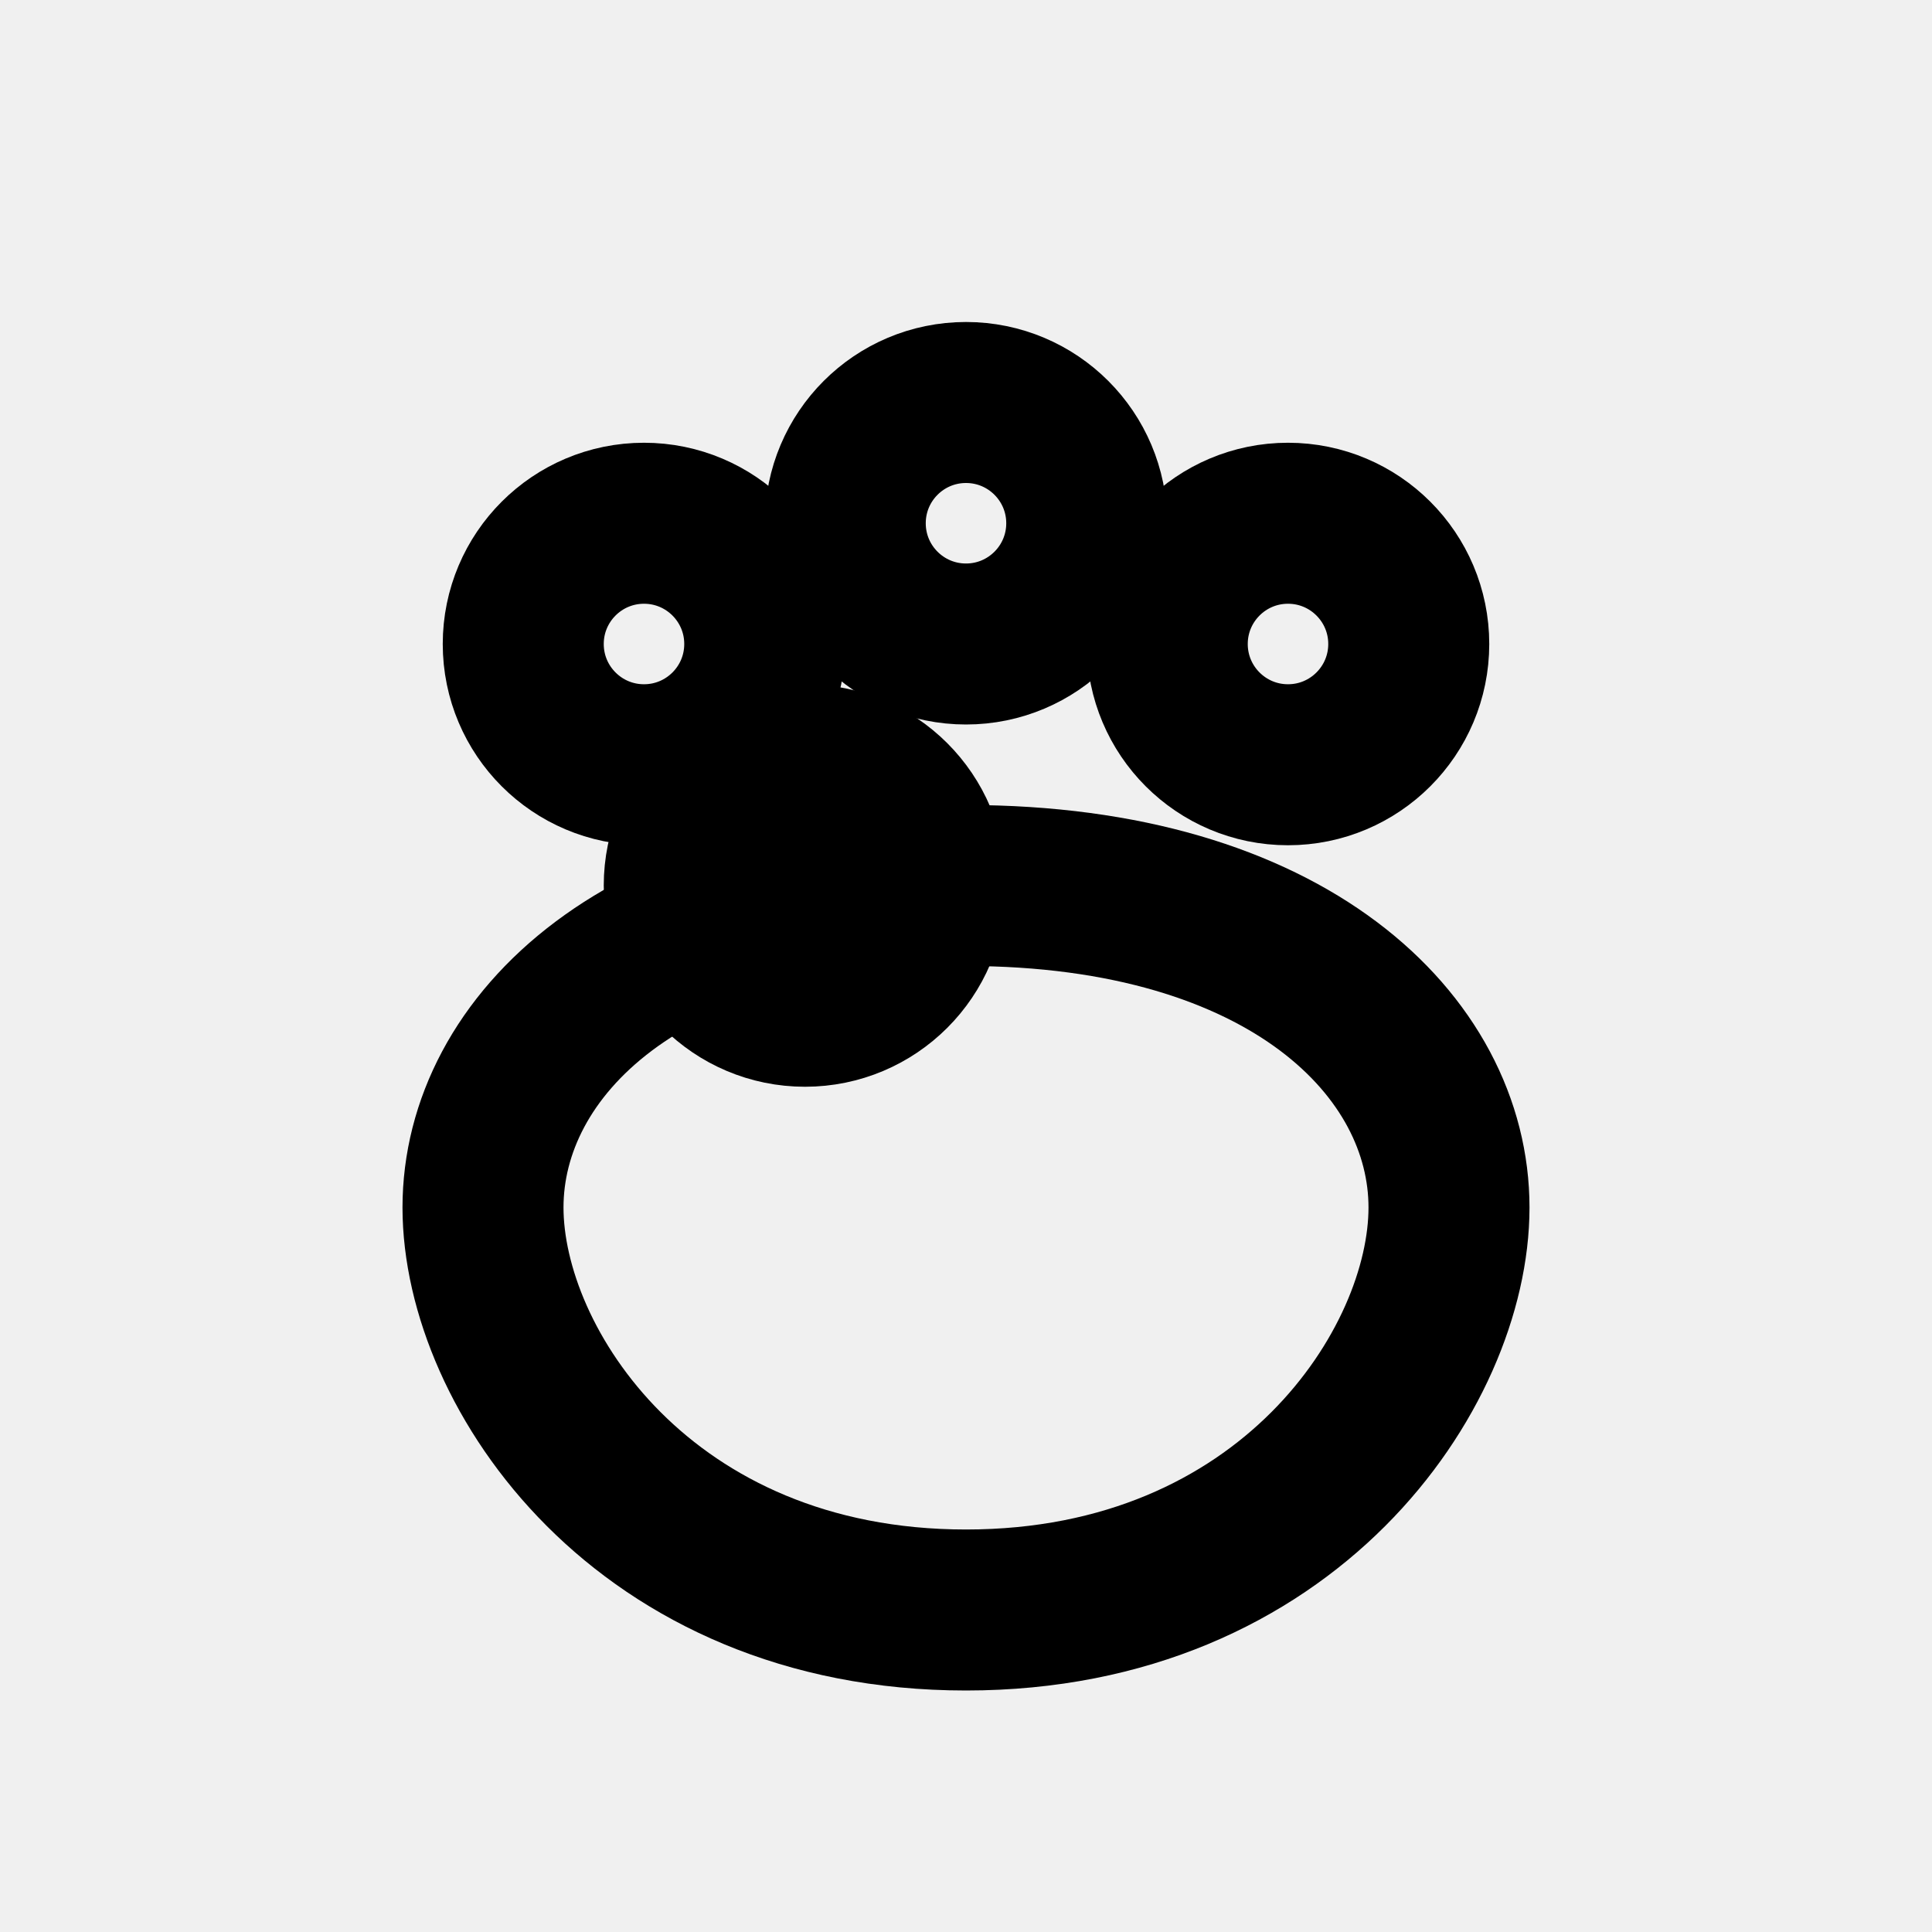
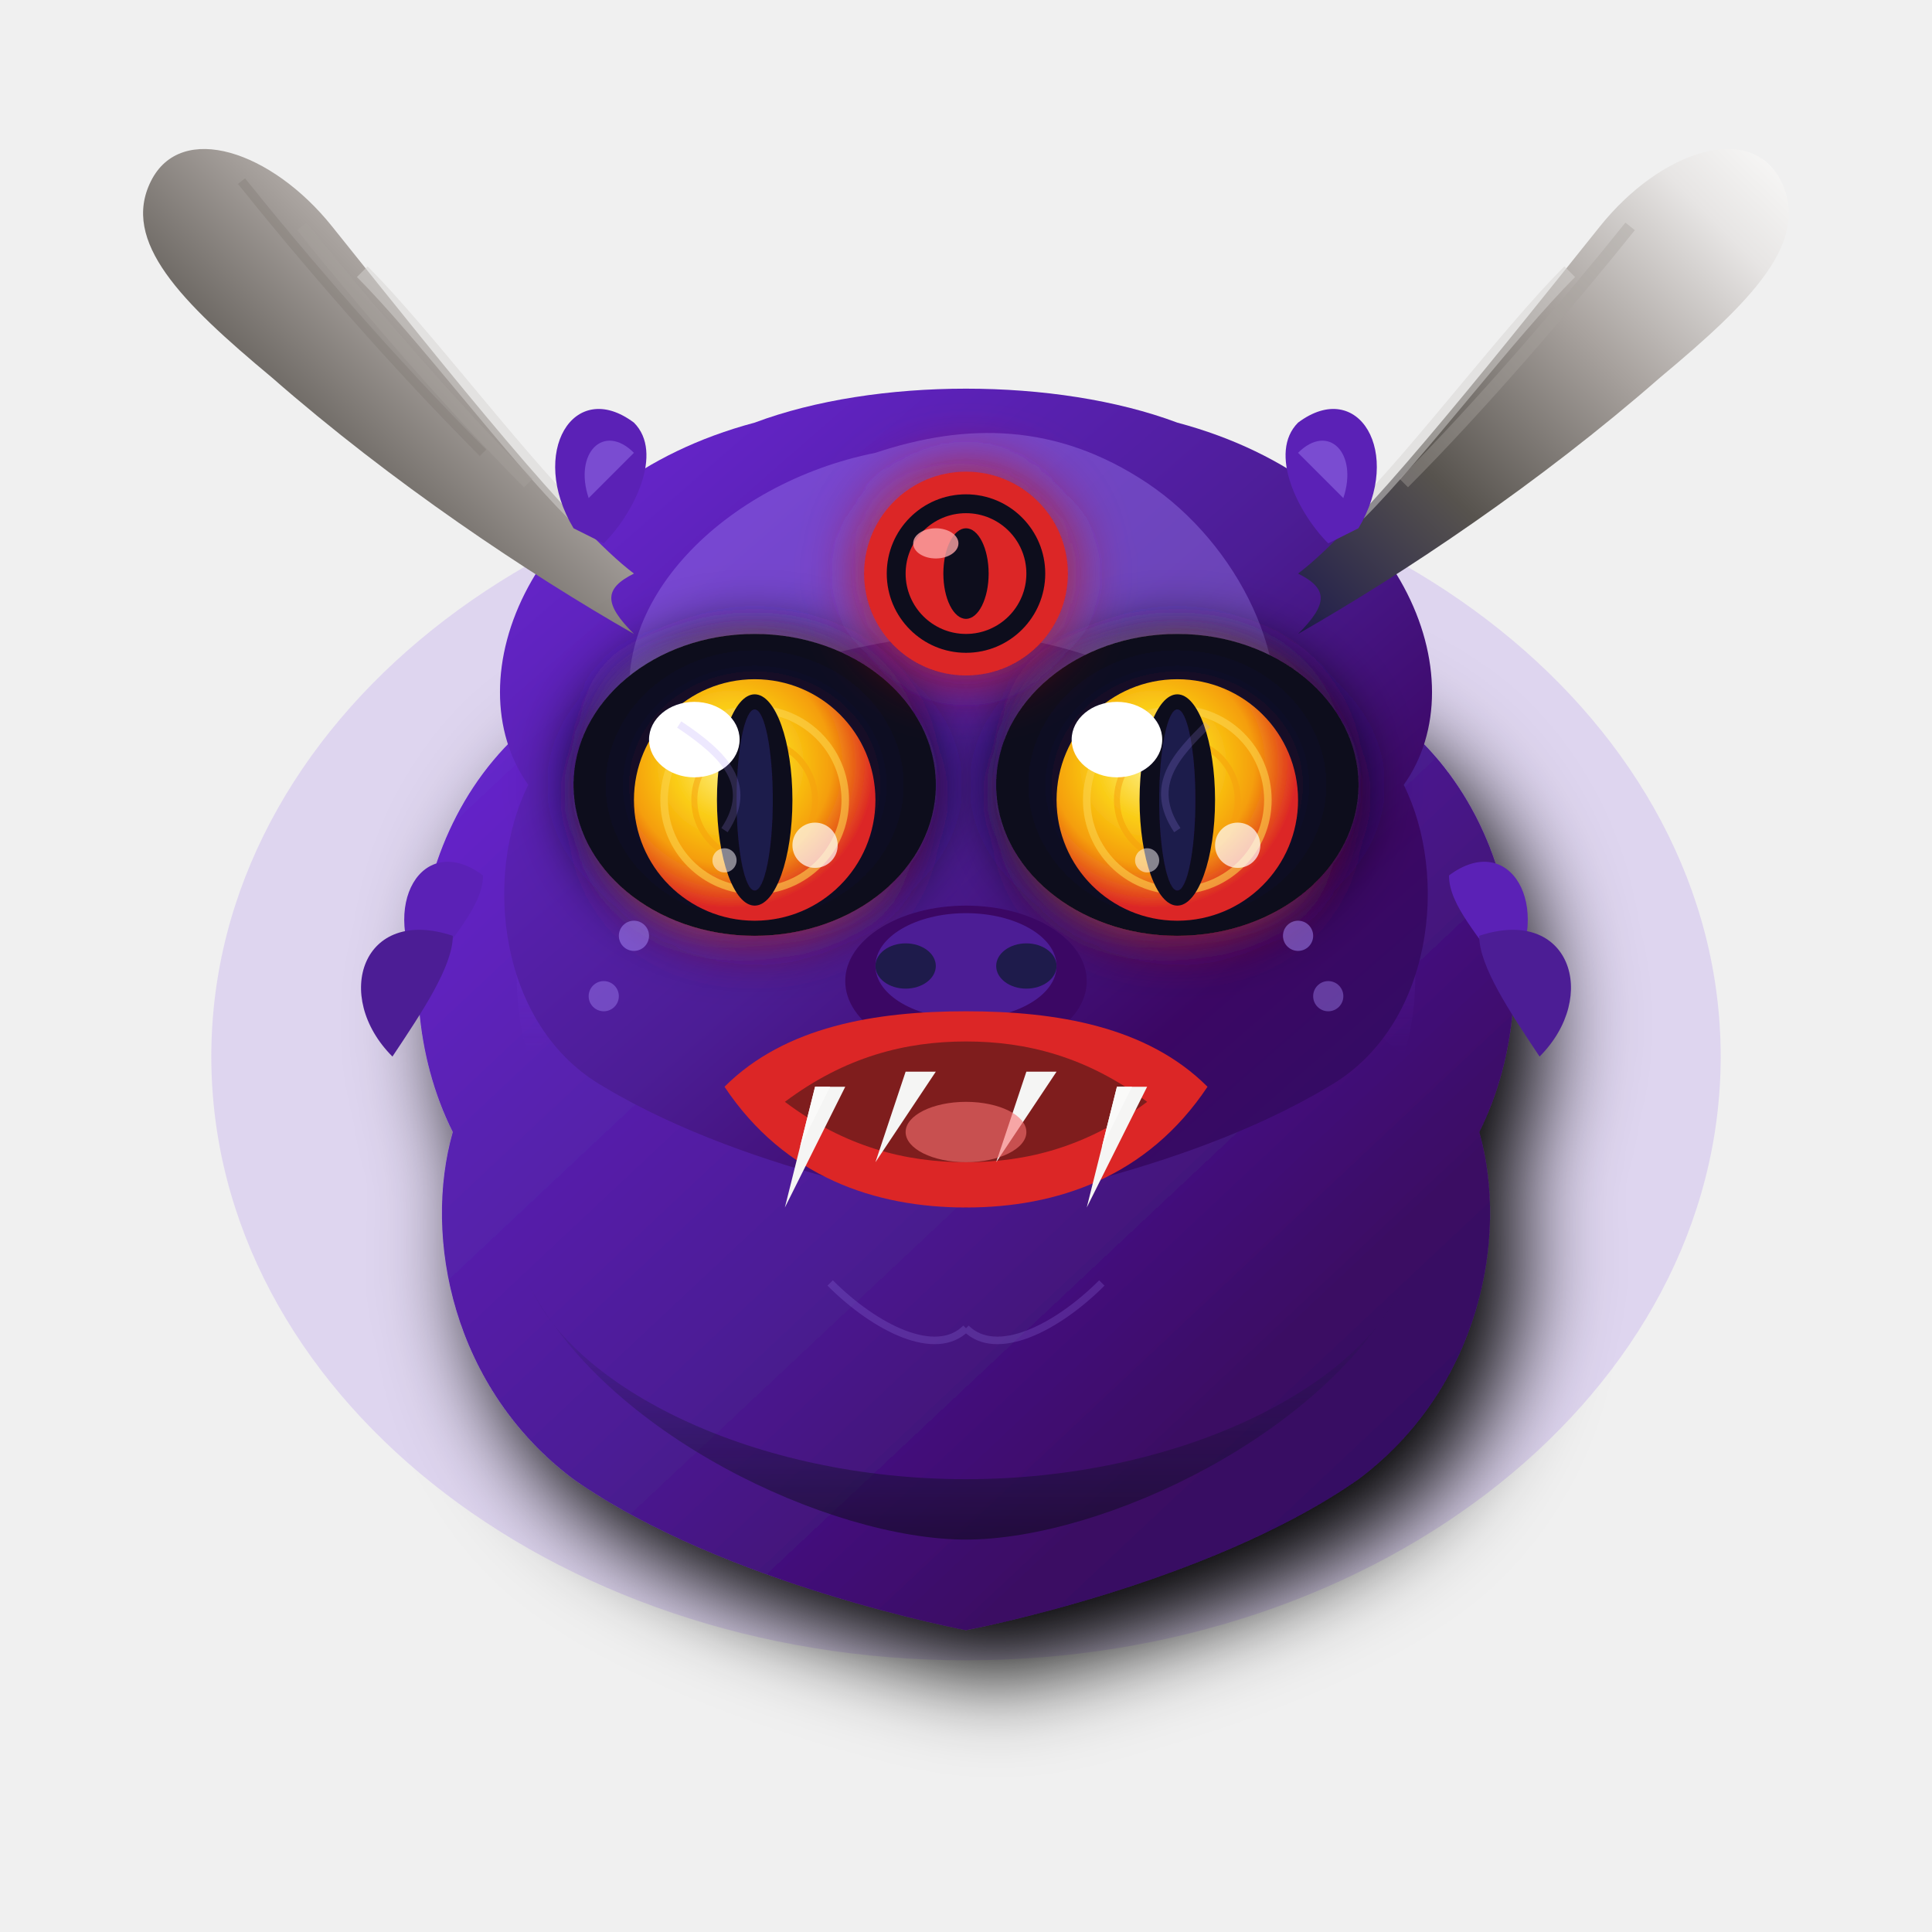
- <svg xmlns="http://www.w3.org/2000/svg" viewBox="0 0 24 24" fill="none" stroke="currentColor" stroke-width="2" stroke-linecap="round" stroke-linejoin="round">
-   <circle cx="8" cy="8" r="1.5" />
-   <circle cx="12" cy="6.5" r="1.5" />
-   <circle cx="16" cy="8" r="1.5" />
-   <circle cx="10" cy="11" r="1.5" />
-   <path d="M6 15c0-2 2-4 6-4s6 2 6 4-2 5-6 5-6-3-6-5z" />
+ <svg xmlns="http://www.w3.org/2000/svg" viewBox="0 0 128 128">
+   <defs>
+     <linearGradient id="furBase" x1="0%" y1="0%" x2="100%" y2="100%">
+       <stop offset="0%" stop-color="#6d28d9" />
+       <stop offset="25%" stop-color="#5b21b6" />
+       <stop offset="50%" stop-color="#4c1d95" />
+       <stop offset="75%" stop-color="#3b0764" />
+       <stop offset="100%" stop-color="#2e1065" />
+     </linearGradient>
+     <linearGradient id="furHighlight" x1="0%" y1="0%" x2="0%" y2="100%">
+       <stop offset="0%" stop-color="#a78bfa" />
+       <stop offset="100%" stop-color="#7c3aed" stop-opacity="0" />
+     </linearGradient>
+     <linearGradient id="furShadow" x1="0%" y1="0%" x2="0%" y2="100%">
+       <stop offset="0%" stop-color="#1e1b4b" stop-opacity="0" />
+       <stop offset="100%" stop-color="#0f0a1f" />
+     </linearGradient>
+     <radialGradient id="eyeGlow" cx="40%" cy="35%" r="60%">
+       <stop offset="0%" stop-color="#fef08a" />
+       <stop offset="40%" stop-color="#facc15" />
+       <stop offset="70%" stop-color="#f59e0b" />
+       <stop offset="100%" stop-color="#dc2626" />
+     </radialGradient>
+     <radialGradient id="eyeDepth" cx="50%" cy="50%" r="50%">
+       <stop offset="0%" stop-color="#1e1b4b" />
+       <stop offset="100%" stop-color="#0f0a1f" />
+     </radialGradient>
+     <linearGradient id="hornGrad" x1="0%" y1="100%" x2="100%" y2="0%">
+       <stop offset="0%" stop-color="#1e1b4b" />
+       <stop offset="30%" stop-color="#57534e" />
+       <stop offset="60%" stop-color="#a8a29e" />
+       <stop offset="85%" stop-color="#e7e5e4" />
+       <stop offset="100%" stop-color="#fafaf9" />
+     </linearGradient>
+     <filter id="softGlow" x="-50%" y="-50%" width="200%" height="200%">
+       <feGaussianBlur in="SourceGraphic" stdDeviation="2" result="blur" />
+       <feMerge>
+         <feMergeNode in="blur" />
+         <feMergeNode in="SourceGraphic" />
+       </feMerge>
+     </filter>
+     <filter id="innerShadow" x="-50%" y="-50%" width="200%" height="200%">
+       <feGaussianBlur in="SourceAlpha" stdDeviation="3" result="blur" />
+       <feOffset in="blur" dx="2" dy="3" result="offsetBlur" />
+       <feComposite in="SourceGraphic" in2="offsetBlur" operator="over" />
+     </filter>
+   </defs>
+   <ellipse cx="64" cy="70" rx="50" ry="40" fill="#7c3aed" opacity="0.15" />
+   <path d="     M 30 75     C 25 65, 28 50, 40 45     C 45 42, 55 40, 64 40     C 73 40, 83 42, 88 45     C 100 50, 103 65, 98 75     C 100 82, 98 92, 90 98     C 80 105, 64 108, 64 108     C 64 108, 48 105, 38 98     C 30 92, 28 82, 30 75     Z   " fill="url(#furBase)" filter="url(#innerShadow)" />
+   <path d="     M 35 70     C 32 60, 38 48, 50 45     C 58 43, 70 43, 78 45     C 90 48, 96 60, 93 70     C 88 65, 75 62, 64 62     C 53 62, 40 65, 35 70     Z   " fill="url(#furHighlight)" opacity="0.4" />
+   <path d="     M 35 85     C 40 95, 55 102, 64 102     C 73 102, 88 95, 93 85     C 90 92, 78 98, 64 98     C 50 98, 38 92, 35 85     Z   " fill="url(#furShadow)" opacity="0.6" />
+   <path d="     M 35 52     C 30 45, 35 32, 50 28     C 58 25, 70 25, 78 28     C 93 32, 98 45, 93 52     C 96 58, 95 68, 88 72     C 78 78, 64 80, 64 80     C 64 80, 50 78, 40 72     C 33 68, 32 58, 35 52     Z   " fill="url(#furBase)" />
+   <path d="     M 42 48     C 40 40, 48 32, 58 30     C 64 28, 70 28, 76 32     C 82 36, 86 44, 84 50     C 78 45, 70 42, 64 42     C 58 42, 48 45, 42 48     Z   " fill="#a78bfa" opacity="0.35" />
+   <path d="M 32 58 C 28 55, 25 60, 28 65 C 30 62, 32 60, 32 58Z" fill="#5b21b6" />
+   <path d="M 30 62 C 24 60, 22 66, 26 70 C 28 67, 30 64, 30 62Z" fill="#4c1d95" />
+   <path d="M 96 58 C 100 55, 103 60, 100 65 C 98 62, 96 60, 96 58Z" fill="#5b21b6" />
+   <path d="M 98 62 C 104 60, 106 66, 102 70 C 100 67, 98 64, 98 62Z" fill="#4c1d95" />
+   <path d="     M 42 38     C 38 35, 30 25, 22 15     C 18 10, 12 8, 10 12     C 8 16, 12 20, 18 25     C 26 32, 35 38, 42 42     C 40 40, 40 39, 42 38     Z   " fill="url(#hornGrad)" />
+   <path d="M 38 34 C 34 30, 28 22, 24 18" stroke="#d6d3d1" stroke-width="1" fill="none" opacity="0.5" />
+   <path d="M 35 32 C 30 27, 24 20, 20 15" stroke="#a8a29e" stroke-width="0.8" fill="none" opacity="0.4" />
+   <path d="M 32 30 C 26 24, 20 17, 16 12" stroke="#78716c" stroke-width="0.6" fill="none" opacity="0.3" />
+   <path d="     M 86 38     C 90 35, 98 25, 106 15     C 110 10, 116 8, 118 12     C 120 16, 116 20, 110 25     C 102 32, 93 38, 86 42     C 88 40, 88 39, 86 38     Z   " fill="url(#hornGrad)" />
+   <path d="M 90 34 C 94 30, 100 22, 104 18" stroke="#d6d3d1" stroke-width="1" fill="none" opacity="0.5" />
+   <path d="M 93 32 C 98 27, 104 20, 108 15" stroke="#a8a29e" stroke-width="0.8" fill="none" opacity="0.4" />
+   <g filter="url(#softGlow)">
+     <ellipse cx="50" cy="52" rx="12" ry="10" fill="#0f0a1f" />
+     <ellipse cx="50" cy="52" rx="10" ry="9" fill="url(#eyeDepth)" />
+     <ellipse cx="50" cy="53" rx="8" ry="8" fill="url(#eyeGlow)" />
+     <ellipse cx="50" cy="53" rx="6" ry="6" fill="none" stroke="#fcd34d" stroke-width="0.5" opacity="0.6" />
+     <ellipse cx="50" cy="53" rx="4" ry="4" fill="none" stroke="#f59e0b" stroke-width="0.4" opacity="0.5" />
+     <ellipse cx="50" cy="53" rx="2.5" ry="7" fill="#0f0a1f" />
+     <ellipse cx="50" cy="53" rx="1.2" ry="6" fill="#1e1b4b" />
+     <ellipse cx="46" cy="49" rx="3" ry="2.5" fill="#fff" />
+     <circle cx="54" cy="56" r="1.5" fill="#fff" opacity="0.7" />
+     <circle cx="48" cy="57" r="0.8" fill="#fff" opacity="0.5" />
+   </g>
+   <g filter="url(#softGlow)">
+     <ellipse cx="78" cy="52" rx="12" ry="10" fill="#0f0a1f" />
+     <ellipse cx="78" cy="52" rx="10" ry="9" fill="url(#eyeDepth)" />
+     <ellipse cx="78" cy="53" rx="8" ry="8" fill="url(#eyeGlow)" />
+     <ellipse cx="78" cy="53" rx="6" ry="6" fill="none" stroke="#fcd34d" stroke-width="0.5" opacity="0.6" />
+     <ellipse cx="78" cy="53" rx="4" ry="4" fill="none" stroke="#f59e0b" stroke-width="0.4" opacity="0.5" />
+     <ellipse cx="78" cy="53" rx="2.5" ry="7" fill="#0f0a1f" />
+     <ellipse cx="78" cy="53" rx="1.2" ry="6" fill="#1e1b4b" />
+     <ellipse cx="74" cy="49" rx="3" ry="2.5" fill="#fff" />
+     <circle cx="82" cy="56" r="1.5" fill="#fff" opacity="0.7" />
+     <circle cx="76" cy="57" r="0.8" fill="#fff" opacity="0.5" />
+   </g>
+   <g filter="url(#softGlow)">
+     <circle cx="64" cy="38" r="6" fill="#0f0a1f" stroke="#dc2626" stroke-width="1.5" />
+     <circle cx="64" cy="38" r="4" fill="#dc2626" />
+     <ellipse cx="64" cy="38" rx="1.5" ry="3" fill="#0f0a1f" />
+     <ellipse cx="62" cy="36" rx="1.5" ry="1" fill="#fca5a5" opacity="0.8" />
+   </g>
+   <ellipse cx="64" cy="65" rx="8" ry="5" fill="#3b0764" />
+   <ellipse cx="64" cy="64" rx="6" ry="3.5" fill="#4c1d95" />
+   <ellipse cx="60" cy="64" rx="2" ry="1.5" fill="#1e1b4b" />
+   <ellipse cx="68" cy="64" rx="2" ry="1.5" fill="#1e1b4b" />
+   <path d="     M 48 72     C 52 68, 58 67, 64 67     C 70 67, 76 68, 80 72     C 76 78, 70 80, 64 80     C 58 80, 52 78, 48 72     Z   " fill="#dc2626" />
+   <path d="     M 52 73     C 56 70, 60 69, 64 69     C 68 69, 72 70, 76 73     C 72 76, 68 77, 64 77     C 60 77, 56 76, 52 73     Z   " fill="#7f1d1d" />
+   <path d="M 54 72 L 52 80 L 56 72 Z" fill="#f5f5f4" />
+   <path d="M 54 72 L 53 76 L 55 72 Z" fill="#fafaf9" />
+   <path d="M 60 71 L 58 77 L 62 71 Z" fill="#f5f5f4" />
+   <path d="M 68 71 L 66 77 L 70 71 Z" fill="#f5f5f4" />
+   <path d="M 74 72 L 72 80 L 76 72 Z" fill="#f5f5f4" />
+   <path d="M 74 72 L 73 76 L 75 72 Z" fill="#fafaf9" />
+   <ellipse cx="64" cy="75" rx="4" ry="2" fill="#f87171" opacity="0.6" />
+   <path d="M 38 35 C 35 30, 38 25, 42 28 C 44 30, 42 34, 40 36 Z" fill="#5b21b6" />
+   <path d="M 39 33 C 38 30, 40 28, 42 30 Z" fill="#a78bfa" opacity="0.4" />
+   <path d="M 90 35 C 93 30, 90 25, 86 28 C 84 30, 86 34, 88 36 Z" fill="#5b21b6" />
+   <path d="M 89 33 C 90 30, 88 28, 86 30 Z" fill="#a78bfa" opacity="0.4" />
+   <g stroke="#a78bfa" stroke-width="0.5" opacity="0.2" fill="none">
+     <path d="M 45 48 C 48 50, 50 52, 48 55" />
+     <path d="M 80 48 C 78 50, 76 52, 78 55" />
+     <path d="M 55 85 C 58 88, 62 90, 64 88" />
+     <path d="M 73 85 C 70 88, 66 90, 64 88" />
+   </g>
+   <circle cx="42" cy="62" r="1" fill="#a78bfa" opacity="0.5" />
+   <circle cx="40" cy="66" r="1" fill="#a78bfa" opacity="0.4" />
+   <circle cx="86" cy="62" r="1" fill="#a78bfa" opacity="0.5" />
+   <circle cx="88" cy="66" r="1" fill="#a78bfa" opacity="0.4" />
</svg>
